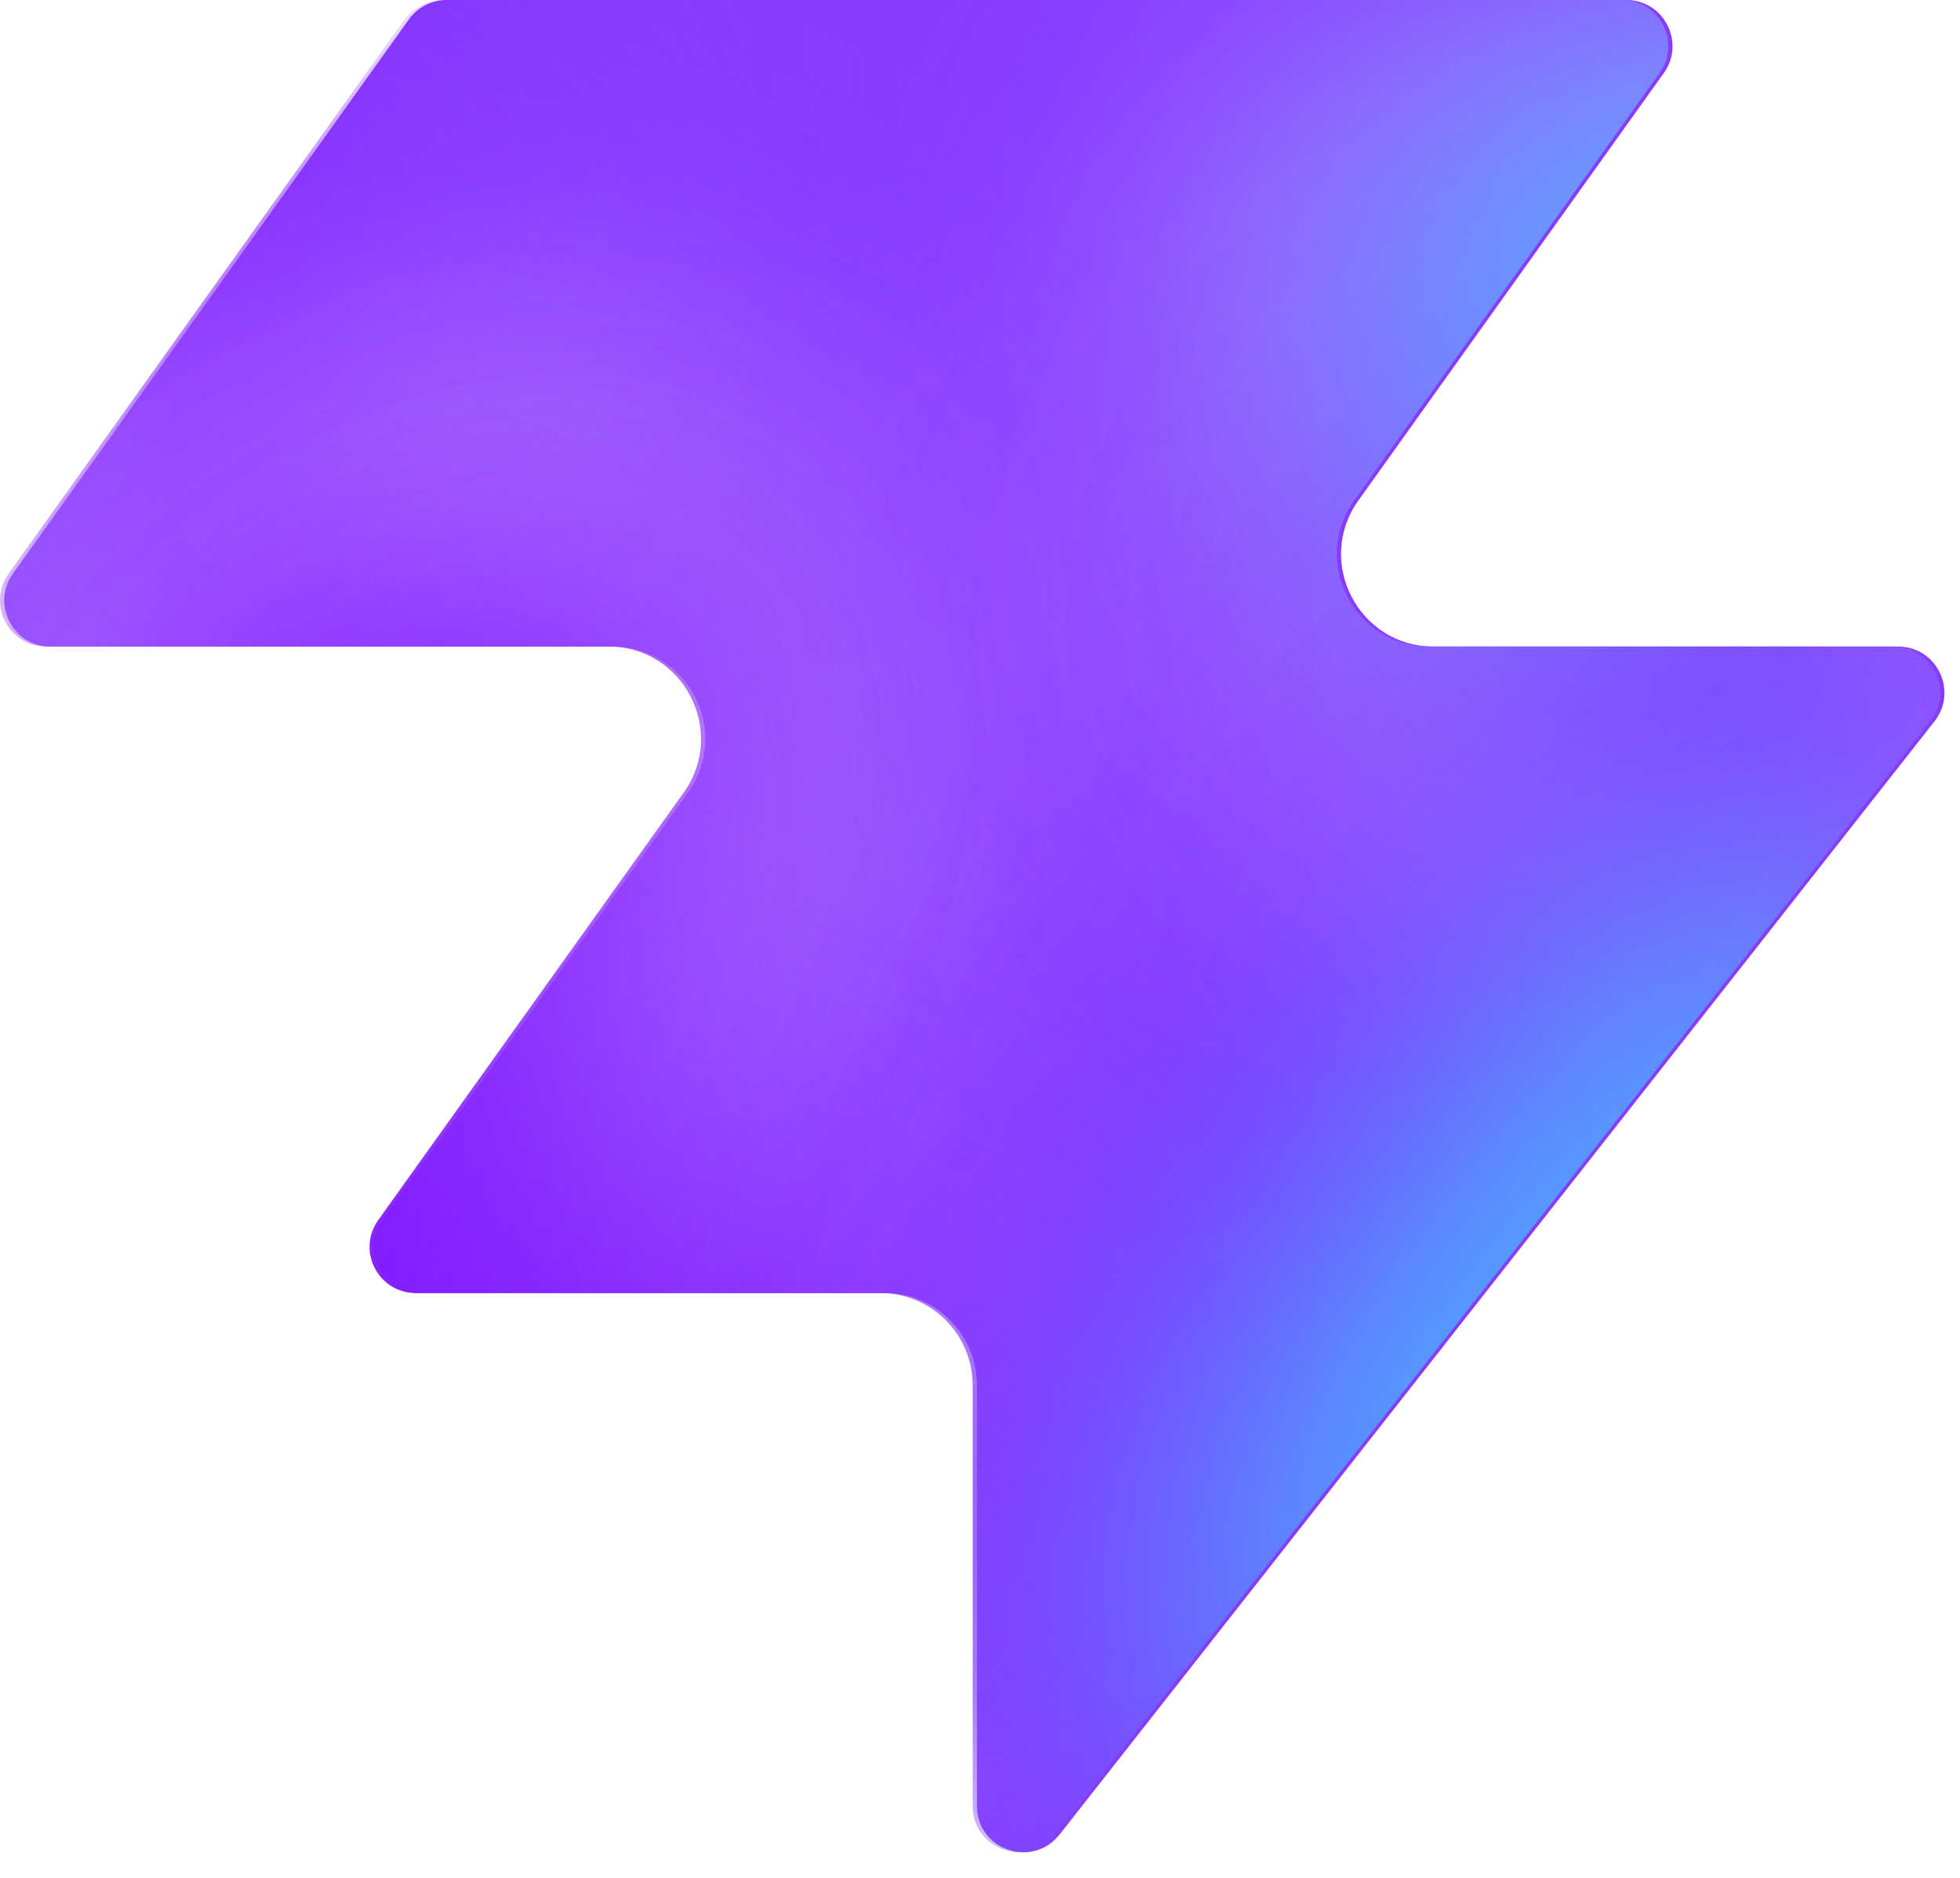
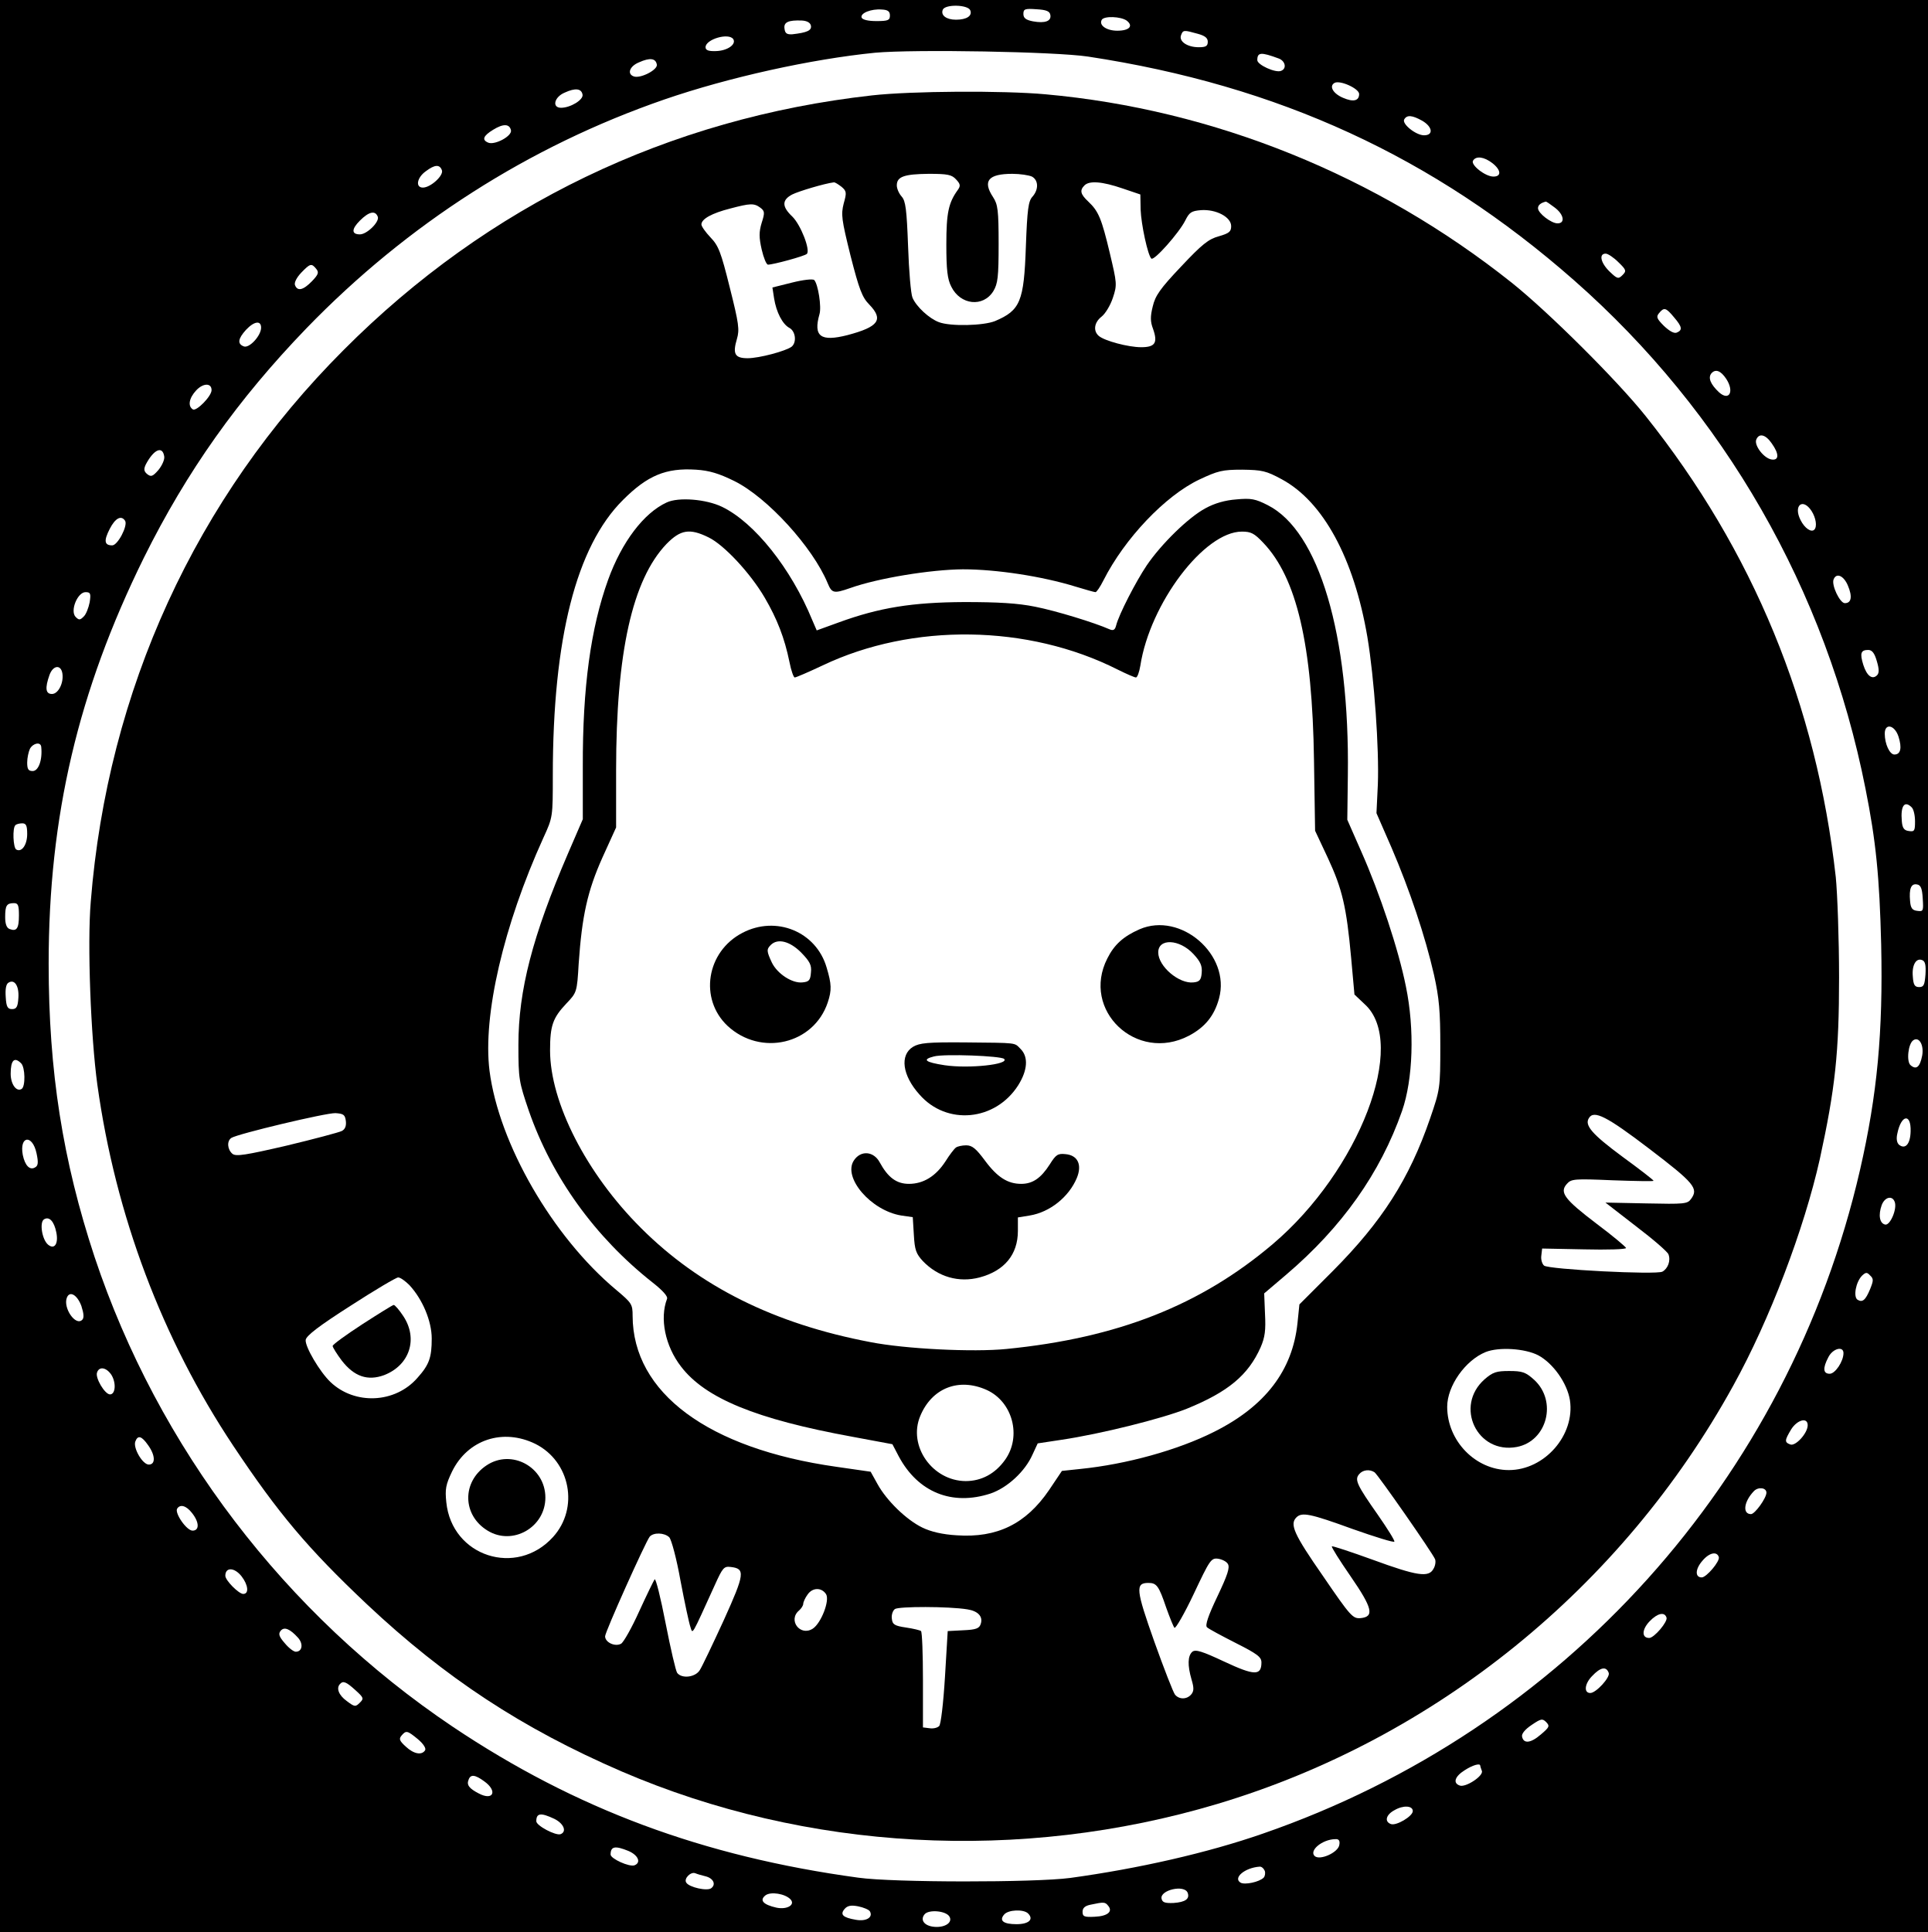
- <svg xmlns="http://www.w3.org/2000/svg" width="48" height="46" fill="none" viewBox="0 0 48 46">
-   <path fill="#863bff" d="M25.946 44.938c-.664.845-2.021.375-2.021-.698V33.937a2.26 2.26 0 0 0-2.262-2.262H10.287c-.92 0-1.456-1.04-.92-1.788l7.48-10.471c1.07-1.497 0-3.578-1.842-3.578H1.237c-.92 0-1.456-1.04-.92-1.788L10.013.474c.214-.297.556-.474.92-.474h28.894c.92 0 1.456 1.04.92 1.788l-7.48 10.471c-1.07 1.498 0 3.579 1.842 3.579h11.377c.943 0 1.473 1.088.89 1.83L25.947 44.94z" style="fill:#863bff;fill:color(display-p3 .525 .23 1);fill-opacity:1" />
-   <mask id="a" width="48" height="46" x="0" y="0" maskUnits="userSpaceOnUse" style="mask-type:alpha">
-     <path fill="#000" d="M25.842 44.938c-.664.844-2.021.375-2.021-.698V33.937a2.26 2.26 0 0 0-2.262-2.262H10.183c-.92 0-1.456-1.04-.92-1.788l7.48-10.471c1.07-1.498 0-3.579-1.842-3.579H1.133c-.92 0-1.456-1.04-.92-1.787L9.91.473c.214-.297.556-.474.92-.474h28.894c.92 0 1.456 1.04.92 1.788l-7.48 10.471c-1.07 1.498 0 3.578 1.842 3.578h11.377c.943 0 1.473 1.088.89 1.832L25.843 44.94z" style="fill:#000;fill-opacity:1" />
-   </mask>
-   <g mask="url(#a)">
-     <g filter="url(#b)">
-       <ellipse cx="5.508" cy="14.704" fill="#ede6ff" rx="5.508" ry="14.704" style="fill:#ede6ff;fill:color(display-p3 .927 .903 1);fill-opacity:1" transform="matrix(.00324 1 1 -.00324 -4.47 31.516)" />
-     </g>
-     <g filter="url(#c)">
-       <ellipse cx="10.399" cy="29.851" fill="#ede6ff" rx="10.399" ry="29.851" style="fill:#ede6ff;fill:color(display-p3 .927 .903 1);fill-opacity:1" transform="matrix(.00324 1 1 -.00324 -39.328 7.883)" />
-     </g>
-     <g filter="url(#d)">
-       <ellipse cx="5.508" cy="30.487" fill="#7e14ff" rx="5.508" ry="30.487" style="fill:#7e14ff;fill:color(display-p3 .492 .077 1);fill-opacity:1" transform="rotate(89.814 -25.913 -14.639)scale(1 -1)" />
-     </g>
-     <g filter="url(#e)">
-       <ellipse cx="5.508" cy="30.599" fill="#7e14ff" rx="5.508" ry="30.599" style="fill:#7e14ff;fill:color(display-p3 .492 .077 1);fill-opacity:1" transform="rotate(89.814 -32.644 -3.334)scale(1 -1)" />
-     </g>
-     <g filter="url(#f)">
-       <ellipse cx="5.508" cy="30.599" fill="#7e14ff" rx="5.508" ry="30.599" style="fill:#7e14ff;fill:color(display-p3 .492 .077 1);fill-opacity:1" transform="matrix(.00324 1 1 -.00324 -34.34 30.47)" />
-     </g>
-     <g filter="url(#g)">
-       <ellipse cx="14.072" cy="22.078" fill="#ede6ff" rx="14.072" ry="22.078" style="fill:#ede6ff;fill:color(display-p3 .927 .903 1);fill-opacity:1" transform="rotate(93.35 24.506 48.493)scale(-1 1)" />
-     </g>
-     <g filter="url(#h)">
-       <ellipse cx="3.47" cy="21.501" fill="#7e14ff" rx="3.47" ry="21.501" style="fill:#7e14ff;fill:color(display-p3 .492 .077 1);fill-opacity:1" transform="rotate(89.009 28.708 47.59)scale(-1 1)" />
-     </g>
-     <g filter="url(#i)">
-       <ellipse cx="3.47" cy="21.501" fill="#7e14ff" rx="3.47" ry="21.501" style="fill:#7e14ff;fill:color(display-p3 .492 .077 1);fill-opacity:1" transform="rotate(89.009 28.708 47.59)scale(-1 1)" />
-     </g>
-     <g filter="url(#j)">
-       <ellipse cx=".387" cy="8.972" fill="#7e14ff" rx="4.407" ry="29.108" style="fill:#7e14ff;fill:color(display-p3 .492 .077 1);fill-opacity:1" transform="rotate(39.51 .387 8.972)" />
-     </g>
-     <g filter="url(#k)">
-       <ellipse cx="47.523" cy="-6.092" fill="#7e14ff" rx="4.407" ry="29.108" style="fill:#7e14ff;fill:color(display-p3 .492 .077 1);fill-opacity:1" transform="rotate(37.892 47.523 -6.092)" />
-     </g>
-     <g filter="url(#l)">
-       <ellipse cx="41.412" cy="6.333" fill="#47bfff" rx="5.971" ry="9.665" style="fill:#47bfff;fill:color(display-p3 .28 .748 1);fill-opacity:1" transform="rotate(37.892 41.412 6.333)" />
-     </g>
-     <g filter="url(#m)">
-       <ellipse cx="-1.879" cy="38.332" fill="#7e14ff" rx="4.407" ry="29.108" style="fill:#7e14ff;fill:color(display-p3 .492 .077 1);fill-opacity:1" transform="rotate(37.892 -1.88 38.332)" />
-     </g>
-     <g filter="url(#n)">
-       <ellipse cx="-1.879" cy="38.332" fill="#7e14ff" rx="4.407" ry="29.108" style="fill:#7e14ff;fill:color(display-p3 .492 .077 1);fill-opacity:1" transform="rotate(37.892 -1.88 38.332)" />
-     </g>
-     <g filter="url(#o)">
-       <ellipse cx="35.651" cy="29.907" fill="#7e14ff" rx="4.407" ry="29.108" style="fill:#7e14ff;fill:color(display-p3 .492 .077 1);fill-opacity:1" transform="rotate(37.892 35.651 29.907)" />
-     </g>
-     <g filter="url(#p)">
-       <ellipse cx="38.418" cy="32.4" fill="#47bfff" rx="5.971" ry="15.297" style="fill:#47bfff;fill:color(display-p3 .28 .748 1);fill-opacity:1" transform="rotate(37.892 38.418 32.4)" />
-     </g>
+ <svg xmlns="http://www.w3.org/2000/svg" width="700.56pt" height="702pt" viewBox="0 0 700.56 702">
+   <defs />
+   <g id="group0" transform="matrix(0.1 0 0 -0.1 -195.12 779.16)" fill="none">
+     <path id="shape0" transform="translate(10, 0)" fill="#000000" stroke-opacity="0" stroke="#000000" stroke-width="0" stroke-linecap="square" stroke-linejoin="bevel" d="M0 4320L0 0L5440 0L10880 0L10880 4320L10880 8640L5440 8640L0 8640ZM5467 7754C5475 7734 5454 7720 5415 7720C5380 7720 5359 7736 5367 7756C5375 7777 5459 7775 5467 7754ZM5175 7735C5175 7718 5168 7715 5126 7715C5095 7715 5075 7720 5072 7728C5067 7744 5107 7760 5145 7757C5168 7756 5175 7750 5175 7735ZM5758 7737C5762 7715 5739 7706 5695 7714C5669 7719 5660 7726 5660 7741C5660 7759 5666 7761 5707 7758C5743 7756 5756 7751 5758 7737ZM6035 7717C6061 7697 6045 7680 6001 7680C5962 7680 5933 7700 5945 7720C5954 7734 6013 7732 6035 7717ZM4888 7698C4891 7681 4874 7673 4820 7667C4801 7666 4794 7670 4792 7687C4788 7711 4806 7719 4855 7717C4874 7716 4886 7709 4888 7698ZM6293 7669C6319 7662 6330 7654 6330 7640C6330 7624 6323 7620 6297 7620C6256 7620 6224 7641 6233 7664C6240 7683 6243 7683 6293 7669ZM4606 7649C4617 7630 4584 7607 4543 7606C4516 7605 4505 7609 4505 7620C4505 7649 4590 7674 4606 7649ZM5895 7586C6587 7481 7150 7222 7660 6774C8207 6293 8577 5648 8720 4926C8758 4736 8771 4605 8777 4360C8784 4041 8763 3815 8700 3540C8441 2415 7624 1507 6530 1129C6329 1059 6078 1002 5830 968C5702 951 5187 951 5060 969C4495 1046 4032 1219 3587 1517C2978 1926 2516 2532 2285 3224C2169 3575 2118 3899 2118 4290C2118 4826 2225 5280 2464 5765C2620 6079 2805 6340 3055 6599C3422 6978 3863 7260 4355 7430C4590 7511 4890 7577 5121 7600C5264 7613 5776 7604 5895 7586ZM6588 7579C6612 7570 6618 7542 6596 7534C6576 7526 6510 7556 6510 7573C6510 7602 6523 7603 6588 7579ZM4328 7557C4332 7538 4268 7505 4244 7514C4219 7523 4229 7551 4263 7565C4303 7583 4324 7580 4328 7557ZM6880 7450C6880 7425 6859 7420 6822 7436C6786 7451 6770 7478 6790 7490C6809 7502 6880 7470 6880 7450ZM4058 7448C4062 7429 4014 7400 3980 7400C3946 7400 3955 7439 3993 7455C4032 7473 4054 7470 4058 7448ZM7109 7353C7147 7331 7151 7300 7116 7300C7086 7300 7034 7342 7044 7358C7054 7375 7073 7373 7109 7353ZM3798 7318C3802 7297 3740 7264 3716 7273C3691 7283 3697 7298 3733 7320C3770 7343 3793 7342 3798 7318ZM7364 7199C7396 7174 7398 7150 7368 7150C7338 7150 7284 7193 7294 7208C7305 7226 7334 7222 7364 7199ZM3547 7173C3554 7154 3506 7110 3478 7110C3450 7110 3456 7146 3488 7169C3521 7194 3539 7195 3547 7173ZM7590 7038C7624 7013 7630 6980 7601 6980C7578 6980 7530 7017 7530 7035C7530 7046 7539 7054 7558 7059C7560 7060 7574 7050 7590 7038ZM3314 7004C3321 6986 3275 6940 3249 6940C3218 6940 3218 6959 3249 6990C3282 7023 3305 7028 3314 7004ZM7822 6839C7851 6811 7852 6807 7837 6792C7822 6777 7818 6778 7790 6805C7758 6836 7750 6870 7776 6870C7784 6870 7805 6856 7822 6839ZM3090 6815C3101 6802 3098 6794 3075 6770C3043 6737 3022 6732 3013 6756C3010 6765 3019 6783 3036 6801C3068 6834 3073 6836 3090 6815ZM8024 6639C8054 6604 8056 6592 8034 6583C8024 6579 8007 6589 7987 6608C7961 6634 7959 6641 7970 6654C7988 6676 7995 6674 8024 6639ZM2890 6601C2890 6572 2847 6525 2827 6533C2803 6542 2806 6561 2835 6593C2865 6625 2890 6628 2890 6601ZM8214 6415C8244 6369 8225 6333 8188 6366C8157 6395 8147 6419 8160 6435C8175 6452 8194 6445 8214 6415ZM2710 6374C2710 6352 2655 6296 2642 6304C2623 6316 2628 6345 2654 6373C2679 6400 2710 6401 2710 6374ZM8379 6181C8407 6142 8406 6118 8379 6122C8351 6126 8315 6173 8323 6194C8333 6219 8357 6213 8379 6181ZM2538 6133C2540 6122 2530 6100 2517 6084C2496 6060 2490 6058 2476 6069C2464 6079 2463 6087 2471 6104C2500 6159 2532 6173 2538 6133ZM8524 5935C8540 5910 8545 5878 8534 5867C8523 5856 8499 5872 8484 5902C8457 5955 8492 5984 8524 5935ZM2396 5899C2406 5881 2369 5810 2349 5810C2320 5810 2318 5827 2340 5870C2360 5909 2382 5921 2396 5899ZM8656 5664C8673 5624 8669 5600 8645 5600C8627 5600 8596 5665 8604 5686C8614 5712 8641 5700 8656 5664ZM2267 5603C2263 5583 2254 5559 2245 5551C2232 5538 2228 5538 2216 5550C2195 5572 2223 5640 2252 5640C2270 5640 2272 5635 2267 5603ZM8761 5390C8770 5360 8770 5346 8762 5338C8745 5321 8725 5335 8712 5376C8699 5418 8703 5430 8730 5430C8744 5430 8753 5418 8761 5390ZM2168 5344C2173 5310 2153 5270 2130 5270C2107 5270 2104 5291 2121 5339C2134 5375 2163 5378 2168 5344ZM8840 5115C8853 5074 8848 5050 8825 5050C8808 5050 8790 5088 8790 5126C8790 5165 8826 5158 8840 5115ZM2091 5078C2096 5030 2081 4990 2060 4990C2044 4990 2040 4997 2040 5021C2040 5038 2045 5060 2050 5071C2062 5092 2089 5097 2091 5078ZM8888 4858C8895 4851 8900 4829 8900 4807C8900 4773 8898 4769 8878 4772C8860 4774 8854 4783 8852 4808C8847 4864 8862 4884 8888 4858ZM2040 4761C2040 4722 2020 4693 2000 4705C1989 4712 1986 4783 1997 4793C2000 4797 2012 4800 2022 4800C2036 4800 2040 4792 2040 4761ZM8928 4527C8931 4481 8930 4479 8908 4482C8890 4484 8884 4492 8882 4518C8878 4563 8886 4582 8907 4578C8921 4576 8926 4563 8928 4527ZM2010 4466C2010 4418 2002 4406 1976 4416C1965 4420 1960 4435 1960 4459C1960 4501 1965 4510 1992 4510C2007 4510 2010 4502 2010 4466ZM8938 4251C8935 4213 8932 4205 8915 4205C8899 4205 8894 4213 8892 4243C8888 4285 8904 4312 8926 4303C8937 4299 8940 4285 8938 4251ZM2008 4166C2006 4133 2001 4125 1985 4125C1969 4125 1964 4133 1962 4169C1960 4197 1963 4216 1972 4221C1994 4235 2011 4209 2008 4166ZM8926 3956C8918 3915 8905 3903 8884 3921C8868 3934 8875 4000 8894 4012C8915 4026 8933 3994 8926 3956ZM2018 3928C2033 3913 2034 3844 2020 3835C2001 3823 1980 3852 1980 3890C1980 3939 1993 3953 2018 3928ZM8884 3681C8883 3635 8865 3614 8842 3632C8834 3639 8831 3654 8836 3674C8850 3742 8886 3747 8884 3681ZM2074 3601C2081 3568 2080 3556 2069 3550C2050 3538 2032 3556 2024 3595C2011 3665 2059 3671 2074 3601ZM8826 3425C8836 3400 8810 3339 8792 3342C8771 3346 8766 3377 8779 3413C8790 3442 8817 3449 8826 3425ZM2146 3313C2154 3272 2139 3250 2116 3269C2094 3287 2084 3350 2101 3361C2120 3373 2138 3354 2146 3313ZM8737 3108C8720 3067 8709 3058 8691 3069C8675 3080 8685 3133 8707 3156C8721 3169 8725 3170 8737 3157C8750 3145 8749 3138 8737 3108ZM2237 3046C2246 3018 2247 3003 2240 2996C2216 2972 2170 3039 2184 3076C2194 3103 2222 3087 2237 3046ZM8640 2875C8640 2845 8610 2800 8590 2800C8566 2800 8564 2820 8585 2860C8601 2892 8640 2902 8640 2875ZM2346 2796C2364 2767 2361 2725 2341 2725C2322 2725 2286 2786 2294 2805C2302 2828 2328 2823 2346 2796ZM8510 2613C8510 2584 8466 2536 8447 2543C8425 2551 8426 2558 8450 2598C8472 2633 8510 2643 8510 2613ZM2479 2541C2506 2504 2507 2470 2482 2470C2459 2470 2424 2531 2433 2554C2442 2578 2456 2574 2479 2541ZM8360 2368C8360 2348 8318 2290 8304 2290C8272 2290 8278 2336 8315 2374C8331 2390 8360 2386 8360 2368ZM2639 2294C2666 2260 2666 2230 2641 2230C2619 2230 2575 2294 2585 2310C2596 2327 2618 2321 2639 2294ZM8187 2134C8192 2119 8142 2060 8125 2060C8100 2060 8101 2090 8127 2120C8152 2150 8180 2156 8187 2134ZM2819 2064C2843 2033 2847 2000 2825 2000C2809 2000 2760 2049 2760 2066C2760 2098 2793 2097 2819 2064ZM7997 1914C8002 1899 7952 1840 7934 1840C7906 1840 7907 1871 7936 1901C7964 1930 7990 1936 7997 1914ZM3024 1841C3044 1819 3040 1790 3016 1790C3008 1790 2990 1804 2976 1821C2955 1845 2952 1855 2961 1866C2974 1882 2995 1873 3024 1841ZM7787 1713C7793 1697 7741 1640 7720 1640C7696 1640 7699 1673 7726 1701C7757 1734 7778 1738 7787 1713ZM3232 1651C3263 1623 3264 1620 3249 1605C3233 1589 3230 1589 3201 1611C3172 1632 3162 1658 3177 1673C3188 1685 3199 1681 3232 1651ZM7540 1489C7503 1457 7477 1455 7472 1482C7470 1492 7483 1508 7507 1524C7541 1547 7546 1548 7560 1534C7573 1520 7572 1516 7540 1489ZM3460 1472C3480 1455 3490 1439 3486 1432C3474 1413 3445 1418 3416 1445C3393 1466 3390 1473 3400 1485C3417 1505 3421 1504 3460 1472ZM7320 1376C7320 1374 7323 1365 7326 1357C7333 1339 7266 1295 7245 1304C7220 1313 7228 1337 7263 1359C7292 1378 7320 1386 7320 1376ZM3701 1319C3750 1284 3734 1247 3681 1275C3646 1293 3636 1306 3644 1325C3651 1345 3667 1344 3701 1319ZM7075 1211C7075 1192 7014 1156 6995 1164C6971 1173 6978 1198 7008 1214C7040 1233 7075 1231 7075 1211ZM3955 1183C3990 1166 4002 1136 3978 1127C3960 1121 3890 1158 3890 1174C3890 1204 3906 1206 3955 1183ZM6808 1088C6804 1060 6736 1030 6718 1048C6698 1068 6746 1108 6793 1109C6806 1110 6811 1104 6808 1088ZM4225 1066C4260 1051 4272 1024 4247 1014C4228 1007 4160 1038 4160 1053C4160 1083 4176 1086 4225 1066ZM6537 994C6540 986 6538 974 6533 969C6517 953 6464 942 6449 951C6421 968 6464 1005 6518 1009C6525 1010 6533 1003 6537 994ZM4505 974C4533 967 4544 945 4526 931C4512 919 4445 934 4435 951C4425 965 4451 992 4468 985C4475 982 4492 977 4505 974ZM6257 914C6265 892 6249 880 6205 877C6174 876 6165 879 6162 893C6156 924 6245 945 6257 914ZM4813 891C4833 871 4802 852 4763 860C4714 871 4700 887 4723 905C4742 919 4793 911 4813 891ZM5968 867C5986 846 5966 829 5919 827C5881 825 5875 828 5875 845C5875 859 5884 867 5905 871C5952 881 5957 881 5968 867ZM5102 847C5115 825 5089 809 5051 816C5004 824 4993 835 5010 855C5020 867 5033 870 5059 865C5079 861 5098 853 5102 847ZM5391 828C5403 809 5381 790 5345 790C5304 790 5282 813 5301 836C5316 854 5378 849 5391 828ZM5677 839C5699 817 5679 800 5635 800C5587 800 5571 813 5590 835C5605 853 5661 855 5677 839Z" />
+     <path id="shape1" transform="translate(2275.861, 1102.55)" fill="#000000" stroke-opacity="0" stroke="#000000" stroke-width="0" stroke-linecap="square" stroke-linejoin="bevel" d="M2844.14 6342.45C2104.14 6259.45 1448.14 5943.45 924.139 5417.45C386.139 4879.45 66.139 4180.45 5.139 3412.45C-7.861 3259.45 5.139 2922.45 29.139 2747.45C95.139 2273.45 264.139 1824.45 523.139 1435.45C687.139 1189.45 793.139 1063.45 1009.14 859.451C1293.14 592.451 1573.14 408.451 1934.14 252.451C2606.14 -36.55 3383.14 -79.549 4099.14 134.451C4891.14 371.451 5569.14 920.451 5973.14 1653.45C6106.14 1893.45 6231.14 2223.45 6288.14 2477.45C6344.14 2734.45 6358.14 2863.45 6358.14 3137.45C6358.14 3277.45 6352.14 3442.45 6346.14 3502.45C6276.14 4127.45 6046.14 4687.45 5655.14 5177.45C5552.14 5306.45 5303.14 5554.45 5169.14 5661.45C4679.14 6051.45 4086.14 6291.45 3474.14 6346.45C3321.14 6360.45 2987.14 6358.45 2844.14 6342.45ZM3150.14 6036.45C3165.14 6020.45 3166.14 6013.45 3156.14 5999.45C3122.14 5952.45 3114.14 5916.45 3114.14 5800.45C3114.14 5708.45 3118.14 5674.45 3132.14 5647.45C3165.14 5580.45 3248.14 5571.45 3285.14 5631.45C3301.14 5658.45 3304.14 5682.45 3304.14 5802.45C3304.14 5925.45 3301.14 5946.45 3284.14 5972.45C3245.14 6031.45 3266.14 6057.45 3354.14 6057.45C3382.14 6057.45 3414.14 6052.45 3425.14 6047.45C3449.14 6034.45 3450.14 6000.45 3427.14 5974.45C3412.14 5958.45 3408.14 5928.45 3403.14 5793.45C3396.14 5593.45 3383.14 5561.45 3291.14 5522.45C3249.14 5505.45 3129.14 5502.45 3087.14 5518.45C3052.14 5531.45 3005.14 5574.45 2991.14 5607.45C2985.14 5621.45 2978.14 5705.45 2975.14 5793.45C2970.14 5928.45 2966.14 5958.45 2952.14 5974.45C2942.14 5985.45 2934.14 6003.45 2934.14 6015.45C2934.14 6047.45 2961.14 6056.45 3050.14 6057.45C3119.14 6057.45 3134.14 6054.45 3150.14 6036.45ZM2733.14 6010.45C2752.14 5994.45 2752.14 5988.45 2741.14 5949.45C2731.14 5909.45 2733.14 5892.45 2766.14 5759.45C2797.14 5638.45 2808.14 5608.45 2834.14 5582.45C2887.14 5527.45 2868.14 5501.45 2755.14 5471.45C2657.14 5446.45 2630.14 5466.45 2653.14 5547.45C2661.14 5573.45 2648.14 5656.45 2634.14 5671.45C2629.14 5676.45 2594.14 5672.45 2554.14 5662.45L2482.14 5644.45L2488.14 5605.45C2496.14 5554.45 2519.14 5510.45 2544.14 5497.45C2566.14 5485.45 2571.14 5445.45 2552.14 5429.45C2531.14 5413.45 2434.14 5387.45 2392.14 5387.45C2345.14 5387.45 2337.14 5403.45 2353.14 5457.45C2363.14 5491.45 2360.14 5513.45 2327.14 5644.45C2295.14 5773.45 2286.14 5796.45 2257.14 5826.45C2239.14 5845.45 2224.14 5866.45 2224.14 5873.45C2224.14 5893.45 2262.14 5914.45 2329.14 5931.45C2401.14 5950.45 2415.14 5951.45 2438.14 5934.45C2454.14 5922.45 2455.14 5916.45 2443.14 5879.45C2433.14 5846.45 2433.14 5826.45 2443.14 5782.45C2450.14 5752.45 2460.14 5727.45 2466.14 5727.45C2485.14 5727.45 2599.14 5758.45 2607.14 5766.45C2621.14 5779.45 2585.14 5872.45 2554.14 5902.45C2516.14 5938.45 2516.14 5962.45 2554.14 5982.45C2578.14 5994.45 2672.14 6022.45 2705.14 6026.45C2709.14 6027.45 2721.14 6019.45 2733.14 6010.45ZM3754.14 6004.45L3819.14 5982.45L3820.14 5927.45C3822.14 5873.45 3846.14 5761.45 3859.14 5749.45C3869.14 5740.45 3960.14 5843.45 3982.14 5887.45C3997.14 5917.45 4004.14 5922.45 4039.14 5925.45C4094.14 5929.45 4149.14 5900.45 4149.14 5867.45C4149.14 5847.45 4142.14 5841.45 4104.14 5830.45C4067.14 5820.45 4043.14 5801.45 3967.14 5720.45C3891.14 5640.45 3873.14 5614.45 3864.14 5575.45C3855.14 5539.45 3855.14 5520.45 3865.14 5494.45C3883.14 5443.45 3873.14 5427.45 3822.14 5427.45C3775.14 5427.45 3689.14 5450.45 3668.14 5468.45C3647.14 5486.45 3651.14 5517.45 3678.14 5538.45C3692.14 5549.45 3710.14 5579.45 3719.14 5606.45C3735.14 5654.45 3734.14 5659.45 3708.14 5769.45C3678.14 5895.45 3667.14 5921.45 3630.14 5956.45C3601.14 5983.45 3598.14 5997.45 3616.14 6015.45C3634.14 6033.45 3681.14 6029.45 3754.14 6004.45ZM2343.14 4941.45C2463.14 4882.45 2629.14 4700.45 2683.14 4569.45C2698.14 4533.45 2705.14 4531.45 2765.14 4552.45C2866.14 4588.45 3057.14 4619.45 3174.14 4620.45C3295.14 4620.45 3461.14 4595.45 3584.14 4557.45C3620.14 4546.45 3652.14 4537.45 3656.14 4537.45C3660.14 4537.45 3673.14 4556.45 3685.14 4580.45C3762.14 4732.45 3909.14 4887.45 4033.14 4946.45C4101.14 4978.45 4117.14 4982.45 4189.14 4982.45C4261.14 4981.45 4276.14 4978.45 4333.14 4947.45C4483.14 4866.45 4595.14 4661.45 4644.14 4374.45C4669.14 4224.45 4687.14 3968.45 4682.14 3838.45L4677.14 3734.45L4732.14 3608.45C4798.14 3454.45 4854.14 3287.45 4886.14 3147.45C4905.14 3061.45 4909.14 3014.45 4909.14 2887.45C4909.14 2735.45 4908.14 2730.45 4872.14 2625.45C4796.14 2404.45 4697.14 2250.45 4518.14 2070.45L4397.14 1949.45L4390.14 1881.45C4372.14 1709.45 4273.14 1579.45 4087.14 1486.45C3956.14 1420.45 3769.14 1368.45 3600.14 1351.45L3534.14 1344.45L3487.14 1274.45C3403.14 1151.45 3298.14 1100.45 3152.14 1110.45C3100.14 1113.45 3058.14 1123.45 3027.14 1138.45C2969.14 1166.45 2897.14 1236.45 2864.14 1296.45L2839.14 1341.45L2714.14 1359.45C2248.14 1425.45 1975.14 1628.45 1974.14 1907.45C1974.14 1950.45 1971.14 1954.45 1914.14 2002.45C1683.14 2195.45 1488.14 2533.45 1454.14 2798.45C1429.14 2999.45 1505.14 3326.45 1650.14 3645.45C1684.14 3719.45 1684.14 3720.45 1684.14 3871.45C1684.14 4368.45 1769.14 4703.45 1939.14 4872.45C2028.14 4961.45 2095.14 4989.45 2204.14 4982.45C2253.14 4979.45 2288.14 4968.45 2343.14 4941.45ZM932.139 2615.45C934.139 2597.45 929.139 2585.45 917.139 2579.45C907.139 2574.45 817.139 2550.45 717.139 2526.45C566.139 2491.45 533.139 2486.45 520.139 2496.45C501.139 2512.45 499.139 2543.45 516.139 2554.45C540.139 2569.45 859.139 2645.45 894.139 2644.45C924.139 2642.45 929.139 2638.45 932.139 2615.45ZM5669.14 2514.45C5833.14 2389.45 5848.14 2370.45 5820.14 2332.45C5807.14 2314.45 5796.14 2313.45 5657.14 2316.45L5509.14 2319.45L5620.14 2233.45C5682.14 2186.45 5735.14 2140.45 5738.14 2131.45C5747.14 2108.45 5736.14 2079.45 5716.14 2068.45C5693.14 2056.45 5303.14 2076.45 5286.14 2090.45C5279.14 2096.45 5274.14 2112.45 5276.14 2126.45L5279.14 2152.45L5432.14 2149.45C5515.14 2147.45 5584.14 2149.45 5584.14 2154.45C5583.14 2158.45 5536.14 2198.45 5477.14 2242.45C5360.14 2331.45 5341.14 2356.45 5369.14 2387.45C5385.14 2405.45 5396.14 2406.45 5535.14 2400.45C5617.14 2397.45 5684.14 2396.45 5684.14 2398.45C5684.14 2401.45 5632.14 2441.45 5569.14 2487.45C5461.14 2567.45 5432.14 2600.45 5449.14 2626.45C5467.14 2656.45 5513.14 2633.45 5669.14 2514.45ZM1163.14 2019.45C1211.14 1967.45 1244.14 1888.45 1244.14 1825.45C1244.14 1756.45 1235.14 1730.45 1192.14 1682.45C1111.14 1589.45 964.139 1583.45 876.139 1667.45C837.139 1704.45 783.139 1796.45 786.139 1820.45C788.139 1835.45 833.139 1870.45 949.139 1944.45C1037.14 2001.45 1115.14 2047.45 1122.14 2047.45C1130.14 2047.45 1148.14 2034.45 1163.14 2019.45ZM5265.14 1764.45C5319.14 1735.45 5370.14 1663.45 5380.14 1601.45C5399.14 1474.45 5288.14 1347.45 5158.14 1347.45C5037.14 1347.45 4934.14 1453.45 4934.14 1577.45C4934.14 1653.45 5000.14 1746.45 5074.14 1776.45C5122.14 1795.45 5217.14 1789.45 5265.14 1764.45ZM1621.14 1442.45C1748.14 1378.45 1780.14 1209.45 1685.14 1104.45C1552.14 957.451 1317.14 1033.45 1297.14 1230.45C1292.14 1278.45 1295.14 1294.45 1318.14 1342.45C1375.14 1458.45 1503.14 1500.45 1621.14 1442.45ZM4670.14 1339.45C4682.14 1331.45 4882.14 1044.45 4890.14 1023.45C4893.14 1015.45 4891.14 999.451 4884.14 988.451C4867.14 956.451 4825.14 962.451 4664.14 1021.45C4584.14 1050.45 4517.14 1072.45 4515.14 1070.45C4512.14 1068.45 4543.14 1019.45 4583.14 961.451C4663.14 845.451 4670.14 814.451 4619.14 809.451C4591.14 807.451 4583.14 815.451 4482.14 963.451C4377.14 1114.45 4361.14 1150.45 4386.14 1175.45C4406.14 1195.45 4436.14 1189.45 4590.14 1133.45C4672.14 1104.45 4740.14 1083.45 4742.14 1087.45C4744.14 1091.45 4717.14 1134.45 4683.14 1183.45C4605.14 1294.45 4597.14 1312.45 4614.14 1332.45C4627.14 1348.45 4652.14 1351.45 4670.14 1339.45ZM2107.14 1103.45C2115.14 1095.45 2134.14 1024.45 2148.14 945.451C2163.14 866.451 2179.14 791.451 2184.14 777.451C2193.14 750.451 2186.14 739.451 2273.14 930.451C2301.14 992.451 2306.14 998.451 2330.14 995.451C2384.14 989.451 2382.14 971.451 2305.14 801.451C2265.14 714.451 2226.14 632.451 2218.14 620.451C2202.14 594.451 2153.14 588.451 2136.14 610.451C2131.14 616.451 2112.14 698.451 2094.14 790.451C2076.14 883.451 2058.14 955.451 2054.14 950.451C2051.14 946.451 2025.14 893.451 1998.14 834.451C1971.14 774.451 1941.14 721.451 1932.14 716.451C1910.14 704.451 1874.14 721.451 1874.14 743.451C1874.14 759.451 2020.14 1084.45 2036.14 1105.45C2050.14 1121.45 2089.14 1120.45 2107.14 1103.45ZM4137.14 1006.45C4145.14 993.451 4136.14 966.451 4099.14 888.451C4065.14 817.451 4054.14 783.451 4061.14 776.451C4067.14 770.451 4114.14 745.451 4165.14 719.451C4244.14 679.451 4259.14 668.451 4259.14 648.451C4259.14 599.451 4233.14 600.451 4124.14 651.451C4043.14 689.451 4020.14 696.451 4008.14 687.451C3991.14 672.451 3990.14 638.451 4005.14 586.451C4014.14 556.451 4014.14 544.451 4004.14 532.451C3988.14 513.451 3960.14 513.451 3945.14 531.451C3939.14 538.451 3905.14 625.451 3870.14 723.451C3803.14 912.451 3800.14 937.451 3848.14 937.451C3878.14 937.451 3886.14 927.451 3913.14 847.451C3926.14 811.451 3939.14 778.451 3943.14 774.451C3947.14 770.451 3979.14 825.451 4013.14 897.451C4071.14 1020.45 4076.14 1028.45 4101.14 1025.45C4115.14 1023.45 4132.14 1015.45 4137.14 1006.45ZM2677.14 896.451C2691.14 873.451 2659.14 791.451 2629.14 771.451C2583.14 741.451 2537.14 802.451 2579.14 837.451C2587.14 844.451 2594.14 855.451 2594.14 861.451C2594.14 867.451 2601.14 883.451 2610.14 895.451C2628.14 921.451 2661.14 921.451 2677.14 896.451ZM3190.14 841.451C3229.14 835.451 3248.14 815.451 3239.14 788.451C3234.14 772.451 3223.14 767.451 3176.14 765.451L3119.14 762.451L3109.14 595.451C3103.14 497.451 3094.14 423.451 3088.14 417.451C3081.14 410.451 3066.14 407.451 3053.14 409.451L3029.14 412.451L3029.14 584.451C3029.14 678.451 3026.14 758.451 3022.14 762.451C3019.14 765.451 2994.14 771.451 2967.14 775.451C2926.14 781.451 2918.14 786.451 2916.14 807.451C2914.14 820.451 2919.14 836.451 2927.14 842.451C2941.14 852.451 3122.14 852.451 3190.14 841.451Z" />
+     <path id="shape2" transform="translate(3835, 2348.257)" fill="#000000" stroke-opacity="0" stroke="#000000" stroke-width="0" stroke-linecap="square" stroke-linejoin="bevel" d="M539 3617.74C456 3579.74 376 3474.74 326 3336.74C263 3161.74 233 2946.74 234 2656.74L234 2466.74L180 2341.74C51 2041.74 0 1844.74 0 1646.74C0 1521.74 2 1512.74 38 1406.74C122 1165.74 278 948.744 487 783.744C524 754.744 544 732.744 540 723.744C513 652.744 533 552.744 591 477.744C679 362.744 863 286.744 1214 222.744L1359 195.744L1382 151.744C1452 20.744 1576 -29.256 1716 16.744C1777 37.743 1841 96.743 1868 157.744L1887 198.744L1973 211.744C2115 232.744 2339 288.744 2429 324.744C2579 385.744 2652 446.744 2697 547.744C2713 584.744 2716 609.744 2713 668.744L2710 743.744L2790 811.744C2992 983.744 3132 1180.74 3211 1406.74C3251 1521.74 3257 1703.74 3225 1858.74C3198 1993.74 3130 2197.74 3063 2348.74L3012 2464.74L3014 2625.74C3021 3136.74 2909 3513.74 2723 3607.74C2678 3630.74 2662 3633.74 2609 3628.74C2568 3625.74 2530 3614.74 2497 3596.74C2435 3563.74 2336 3466.74 2283 3388.74C2244 3330.74 2182 3210.74 2172 3170.74C2168 3154.74 2162 3150.74 2148 3156.74C2094 3180.74 1954 3223.74 1878 3238.74C1814 3251.74 1743 3255.74 1620 3255.74C1431 3254.74 1312 3235.74 1164 3181.74L1084 3152.74L1068 3189.74C991 3377.74 858 3544.74 740 3601.74C682 3629.74 582 3637.74 539 3617.74ZM691 3490.74C747 3463.74 843 3360.74 895 3271.74C940 3194.74 967 3125.74 985 3037.74C991 3006.74 1000 2981.74 1004 2981.74C1009 2981.74 1055 3001.74 1106 3025.74C1432 3180.74 1852 3174.74 2177 3010.74C2209 2994.74 2239 2981.74 2244 2981.74C2249 2981.74 2256 3000.74 2260 3024.74C2295 3250.74 2492 3511.74 2629 3511.74C2662 3511.74 2674 3505.74 2707 3470.74C2828 3343.74 2885 3101.74 2891 2680.74L2895 2424.74L2941 2326.74C2994 2212.74 3009 2148.74 3026 1962.74L3038 1829.74L3075 1794.74C3233 1652.74 3056 1189.74 2741 922.744C2479 700.744 2178 581.744 1773 541.744C1653 529.744 1406 541.744 1279 566.744C931 632.744 658 768.744 446 980.744C247 1178.74 115 1437.74 115 1626.74C115 1716.74 125 1744.74 174 1796.74C212 1836.74 213 1837.74 219 1941.74C231 2115.74 251 2205.74 305 2326.74L355 2436.74L355 2644.74C355 3072.74 414 3336.74 538 3466.74C589 3518.74 622 3524.74 691 3490.74ZM1702 392.744C1796 349.744 1829 224.744 1769 139.744C1733 88.743 1683 61.743 1625 61.743C1504 62.743 1415 189.744 1460 297.744C1502 399.744 1600 438.744 1702 392.744Z" />
+     <path id="shape3" transform="translate(4531.275, 4001.589)" fill="#000000" stroke-opacity="0" stroke="#000000" stroke-width="0" stroke-linecap="square" stroke-linejoin="bevel" d="M117.725 400.411C-13.275 332.411 -40.275 160.411 63.725 62.411C184.725 -49.589 376.725 -4.589 427.725 147.411C442.725 192.411 441.725 214.411 423.725 274.411C385.725 405.411 239.725 464.411 117.725 400.411ZM330.725 329.411C362.725 296.411 369.725 283.411 366.725 256.411C364.725 228.411 359.725 222.411 335.725 220.411C298.725 216.411 244.725 251.411 224.725 292.411C205.725 333.411 204.725 340.411 220.725 356.411C245.725 381.411 289.725 370.411 330.725 329.411Z" />
+     <path id="shape4" transform="translate(5950.313, 4001.059)" fill="#000000" stroke-opacity="0" stroke="#000000" stroke-width="0" stroke-linecap="square" stroke-linejoin="bevel" d="M141.687 413.941C82.687 387.941 49.687 357.941 24.687 307.941C-71.313 119.941 130.687 -72.059 320.687 26.941C379.687 57.941 413.687 99.941 430.687 162.941C473.687 320.941 291.687 478.941 141.687 413.941ZM337.687 323.941C363.687 295.941 369.687 280.941 367.687 255.941C365.687 229.941 359.687 222.941 337.687 220.941C285.687 214.941 209.687 278.941 209.687 329.941C209.687 381.941 286.687 378.941 337.687 323.941Z" />
+     <path id="shape5" transform="translate(5237.958, 3739.042)" fill="#000000" stroke-opacity="0" stroke="#000000" stroke-width="0" stroke-linecap="square" stroke-linejoin="bevel" d="M31.042 248.958C-17.958 218.958 -7.958 144.958 54.042 75.958C153.042 -38.042 330.042 -21.042 413.042 108.958C447.042 162.958 451.042 211.958 422.042 240.958C398.042 264.958 415.042 262.958 218.042 264.958C83.042 265.958 55.042 262.958 31.042 248.958ZM362.042 204.958C382.042 184.958 235.042 168.958 146.042 181.958C74.042 192.958 63.042 202.958 107.042 213.958C144.042 223.958 351.042 215.958 362.042 204.958Z" />
+     <path id="shape6" transform="translate(5044.803, 3142.76)" fill="#000000" stroke-opacity="0" stroke="#000000" stroke-width="0" stroke-linecap="square" stroke-linejoin="bevel" d="M380.197 479.24C374.197 475.24 357.197 453.24 342.197 429.24C307.197 375.24 262.197 347.24 209.197 347.24C164.197 347.24 133.197 370.24 103.197 425.24C81.197 466.24 34.197 470.24 9.197 432.24C-31.803 370.24 71.197 250.24 181.197 232.24L223.197 226.24L227.197 161.24C230.197 107.24 235.197 93.24 260.197 66.24C315.197 9.24 390.197 -12.76 466.197 7.24C556.197 31.24 605.197 90.24 605.197 176.24L605.197 225.24L648.197 232.24C721.197 244.24 790.197 299.24 819.197 368.24C839.197 416.24 823.197 451.24 778.197 455.24C750.197 458.24 743.197 453.24 721.197 418.24C689.197 368.24 659.197 347.24 617.197 347.24C568.197 347.24 530.197 371.24 485.197 432.24C453.197 475.24 439.197 487.24 417.197 487.24C402.197 487.24 385.197 483.24 380.197 479.24Z" />
+     <path id="shape7" transform="translate(3160, 2785.737)" fill="#000000" stroke-opacity="0" stroke="#000000" stroke-width="0" stroke-linecap="square" stroke-linejoin="bevel" d="M108 194.263C48 155.263 0 120.263 0 115.263C0 110.263 15 86.263 33 62.263C78 4.263 127 -12.737 187 9.263C280 45.263 311 141.263 257 223.263C242 246.263 226 264.263 222 264.263C218 264.263 167 232.263 108 194.263Z" />
+     <path id="shape8" transform="translate(7294.92, 2531.204)" fill="#000000" stroke-opacity="0" stroke="#000000" stroke-width="0" stroke-linecap="square" stroke-linejoin="bevel" d="M51.08 248.796C-59.92 150.796 24.08 -24.204 168.08 2.796C278.08 23.796 316.08 168.796 231.08 246.796C200.08 274.796 188.08 278.796 140.08 278.796C94.08 278.796 81.08 274.796 51.08 248.796Z" />
+     <path id="shape9" transform="translate(3652.731, 2209.933)" fill="#000000" stroke-opacity="0" stroke="#000000" stroke-width="0" stroke-linecap="square" stroke-linejoin="bevel" d="M66.269 257.067C-23.732 197.067 -21.732 76.067 70.269 20.067C161.269 -35.933 280.269 32.067 280.269 140.067C280.269 251.067 157.269 318.067 66.269 257.067Z" />
  </g>
-   <defs>
-     <filter id="b" width="60.045" height="41.654" x="-19.77" y="16.149" color-interpolation-filters="sRGB" filterUnits="userSpaceOnUse">
-       <feFlood flood-opacity="0" result="BackgroundImageFix" />
-       <feBlend in="SourceGraphic" in2="BackgroundImageFix" result="shape" />
-       <feGaussianBlur result="effect1_foregroundBlur_2002_17158" stdDeviation="7.659" />
-     </filter>
-     <filter id="c" width="90.34" height="51.437" x="-54.613" y="-7.533" color-interpolation-filters="sRGB" filterUnits="userSpaceOnUse">
-       <feFlood flood-opacity="0" result="BackgroundImageFix" />
-       <feBlend in="SourceGraphic" in2="BackgroundImageFix" result="shape" />
-       <feGaussianBlur result="effect1_foregroundBlur_2002_17158" stdDeviation="7.659" />
-     </filter>
-     <filter id="d" width="79.355" height="29.4" x="-49.64" y="2.03" color-interpolation-filters="sRGB" filterUnits="userSpaceOnUse">
-       <feFlood flood-opacity="0" result="BackgroundImageFix" />
-       <feBlend in="SourceGraphic" in2="BackgroundImageFix" result="shape" />
-       <feGaussianBlur result="effect1_foregroundBlur_2002_17158" stdDeviation="4.596" />
-     </filter>
-     <filter id="e" width="79.579" height="29.4" x="-45.045" y="20.029" color-interpolation-filters="sRGB" filterUnits="userSpaceOnUse">
-       <feFlood flood-opacity="0" result="BackgroundImageFix" />
-       <feBlend in="SourceGraphic" in2="BackgroundImageFix" result="shape" />
-       <feGaussianBlur result="effect1_foregroundBlur_2002_17158" stdDeviation="4.596" />
-     </filter>
-     <filter id="f" width="79.579" height="29.4" x="-43.513" y="21.178" color-interpolation-filters="sRGB" filterUnits="userSpaceOnUse">
-       <feFlood flood-opacity="0" result="BackgroundImageFix" />
-       <feBlend in="SourceGraphic" in2="BackgroundImageFix" result="shape" />
-       <feGaussianBlur result="effect1_foregroundBlur_2002_17158" stdDeviation="4.596" />
-     </filter>
-     <filter id="g" width="74.749" height="58.852" x="15.756" y="-17.901" color-interpolation-filters="sRGB" filterUnits="userSpaceOnUse">
-       <feFlood flood-opacity="0" result="BackgroundImageFix" />
-       <feBlend in="SourceGraphic" in2="BackgroundImageFix" result="shape" />
-       <feGaussianBlur result="effect1_foregroundBlur_2002_17158" stdDeviation="7.659" />
-     </filter>
-     <filter id="h" width="61.377" height="25.362" x="23.548" y="2.284" color-interpolation-filters="sRGB" filterUnits="userSpaceOnUse">
-       <feFlood flood-opacity="0" result="BackgroundImageFix" />
-       <feBlend in="SourceGraphic" in2="BackgroundImageFix" result="shape" />
-       <feGaussianBlur result="effect1_foregroundBlur_2002_17158" stdDeviation="4.596" />
-     </filter>
-     <filter id="i" width="61.377" height="25.362" x="23.548" y="2.284" color-interpolation-filters="sRGB" filterUnits="userSpaceOnUse">
-       <feFlood flood-opacity="0" result="BackgroundImageFix" />
-       <feBlend in="SourceGraphic" in2="BackgroundImageFix" result="shape" />
-       <feGaussianBlur result="effect1_foregroundBlur_2002_17158" stdDeviation="4.596" />
-     </filter>
-     <filter id="j" width="56.045" height="63.649" x="-27.636" y="-22.853" color-interpolation-filters="sRGB" filterUnits="userSpaceOnUse">
-       <feFlood flood-opacity="0" result="BackgroundImageFix" />
-       <feBlend in="SourceGraphic" in2="BackgroundImageFix" result="shape" />
-       <feGaussianBlur result="effect1_foregroundBlur_2002_17158" stdDeviation="4.596" />
-     </filter>
-     <filter id="k" width="54.814" height="64.646" x="20.116" y="-38.415" color-interpolation-filters="sRGB" filterUnits="userSpaceOnUse">
-       <feFlood flood-opacity="0" result="BackgroundImageFix" />
-       <feBlend in="SourceGraphic" in2="BackgroundImageFix" result="shape" />
-       <feGaussianBlur result="effect1_foregroundBlur_2002_17158" stdDeviation="4.596" />
-     </filter>
-     <filter id="l" width="33.541" height="35.313" x="24.641" y="-11.323" color-interpolation-filters="sRGB" filterUnits="userSpaceOnUse">
-       <feFlood flood-opacity="0" result="BackgroundImageFix" />
-       <feBlend in="SourceGraphic" in2="BackgroundImageFix" result="shape" />
-       <feGaussianBlur result="effect1_foregroundBlur_2002_17158" stdDeviation="4.596" />
-     </filter>
-     <filter id="m" width="54.814" height="64.646" x="-29.286" y="6.009" color-interpolation-filters="sRGB" filterUnits="userSpaceOnUse">
-       <feFlood flood-opacity="0" result="BackgroundImageFix" />
-       <feBlend in="SourceGraphic" in2="BackgroundImageFix" result="shape" />
-       <feGaussianBlur result="effect1_foregroundBlur_2002_17158" stdDeviation="4.596" />
-     </filter>
-     <filter id="n" width="54.814" height="64.646" x="-29.286" y="6.009" color-interpolation-filters="sRGB" filterUnits="userSpaceOnUse">
-       <feFlood flood-opacity="0" result="BackgroundImageFix" />
-       <feBlend in="SourceGraphic" in2="BackgroundImageFix" result="shape" />
-       <feGaussianBlur result="effect1_foregroundBlur_2002_17158" stdDeviation="4.596" />
-     </filter>
-     <filter id="o" width="54.814" height="64.646" x="8.244" y="-2.416" color-interpolation-filters="sRGB" filterUnits="userSpaceOnUse">
-       <feFlood flood-opacity="0" result="BackgroundImageFix" />
-       <feBlend in="SourceGraphic" in2="BackgroundImageFix" result="shape" />
-       <feGaussianBlur result="effect1_foregroundBlur_2002_17158" stdDeviation="4.596" />
-     </filter>
-     <filter id="p" width="39.409" height="43.623" x="18.713" y="10.588" color-interpolation-filters="sRGB" filterUnits="userSpaceOnUse">
-       <feFlood flood-opacity="0" result="BackgroundImageFix" />
-       <feBlend in="SourceGraphic" in2="BackgroundImageFix" result="shape" />
-       <feGaussianBlur result="effect1_foregroundBlur_2002_17158" stdDeviation="4.596" />
-     </filter>
-   </defs>
</svg>
